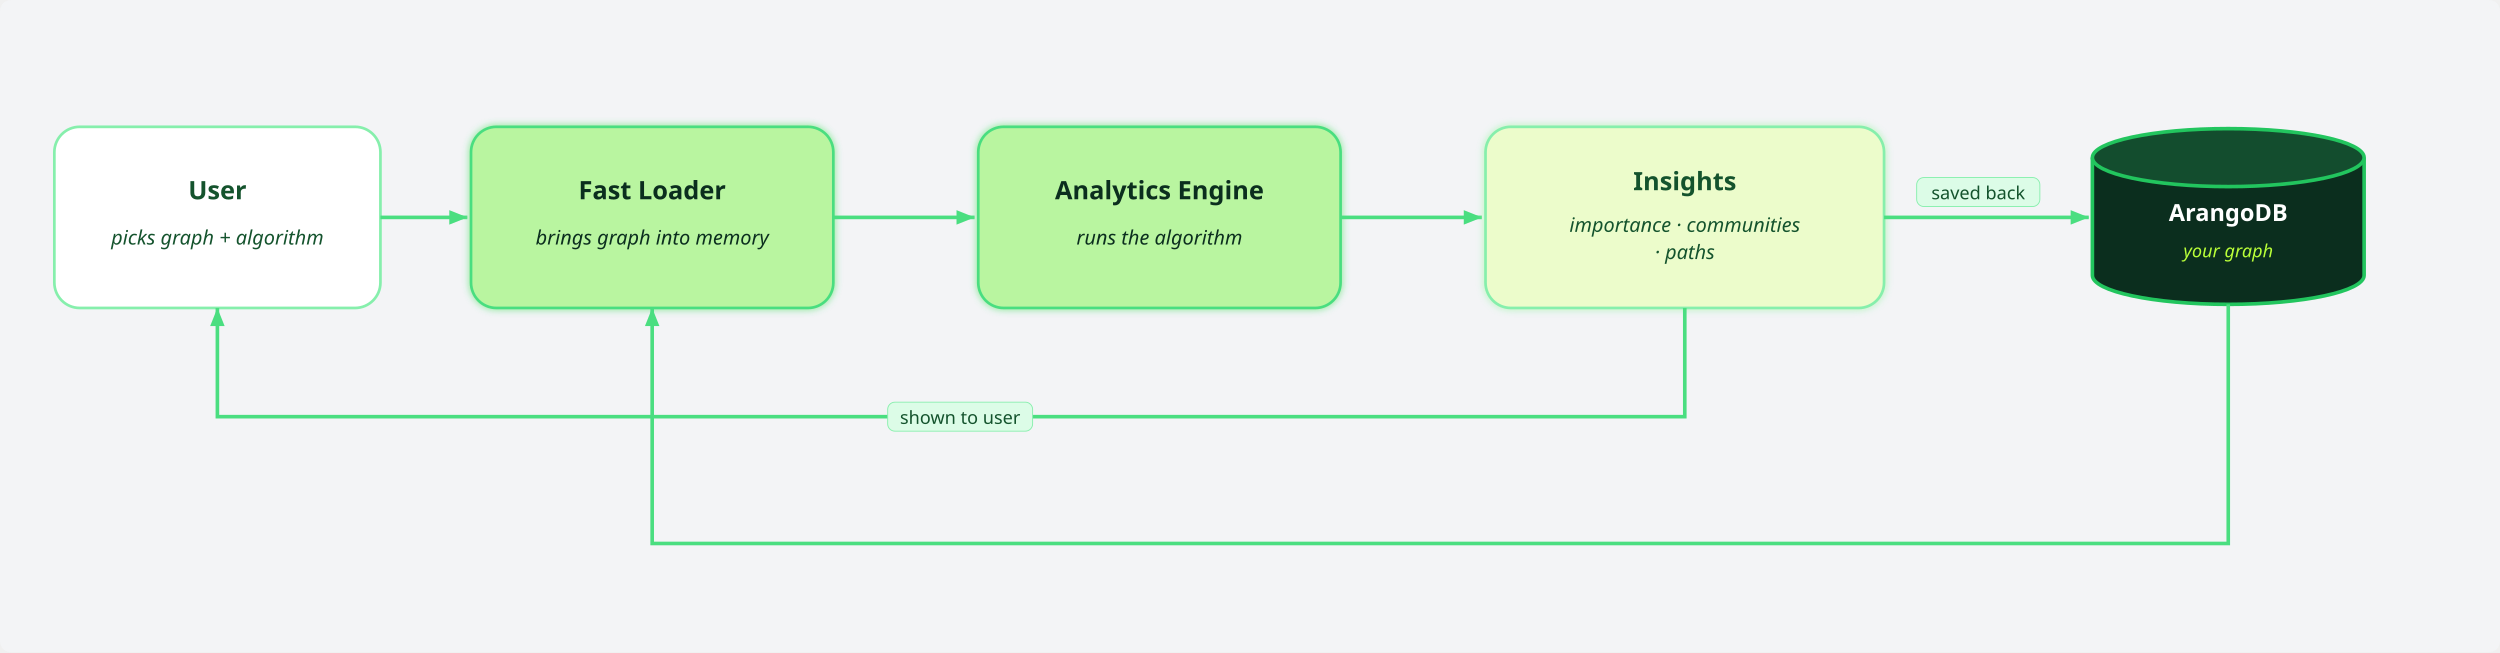
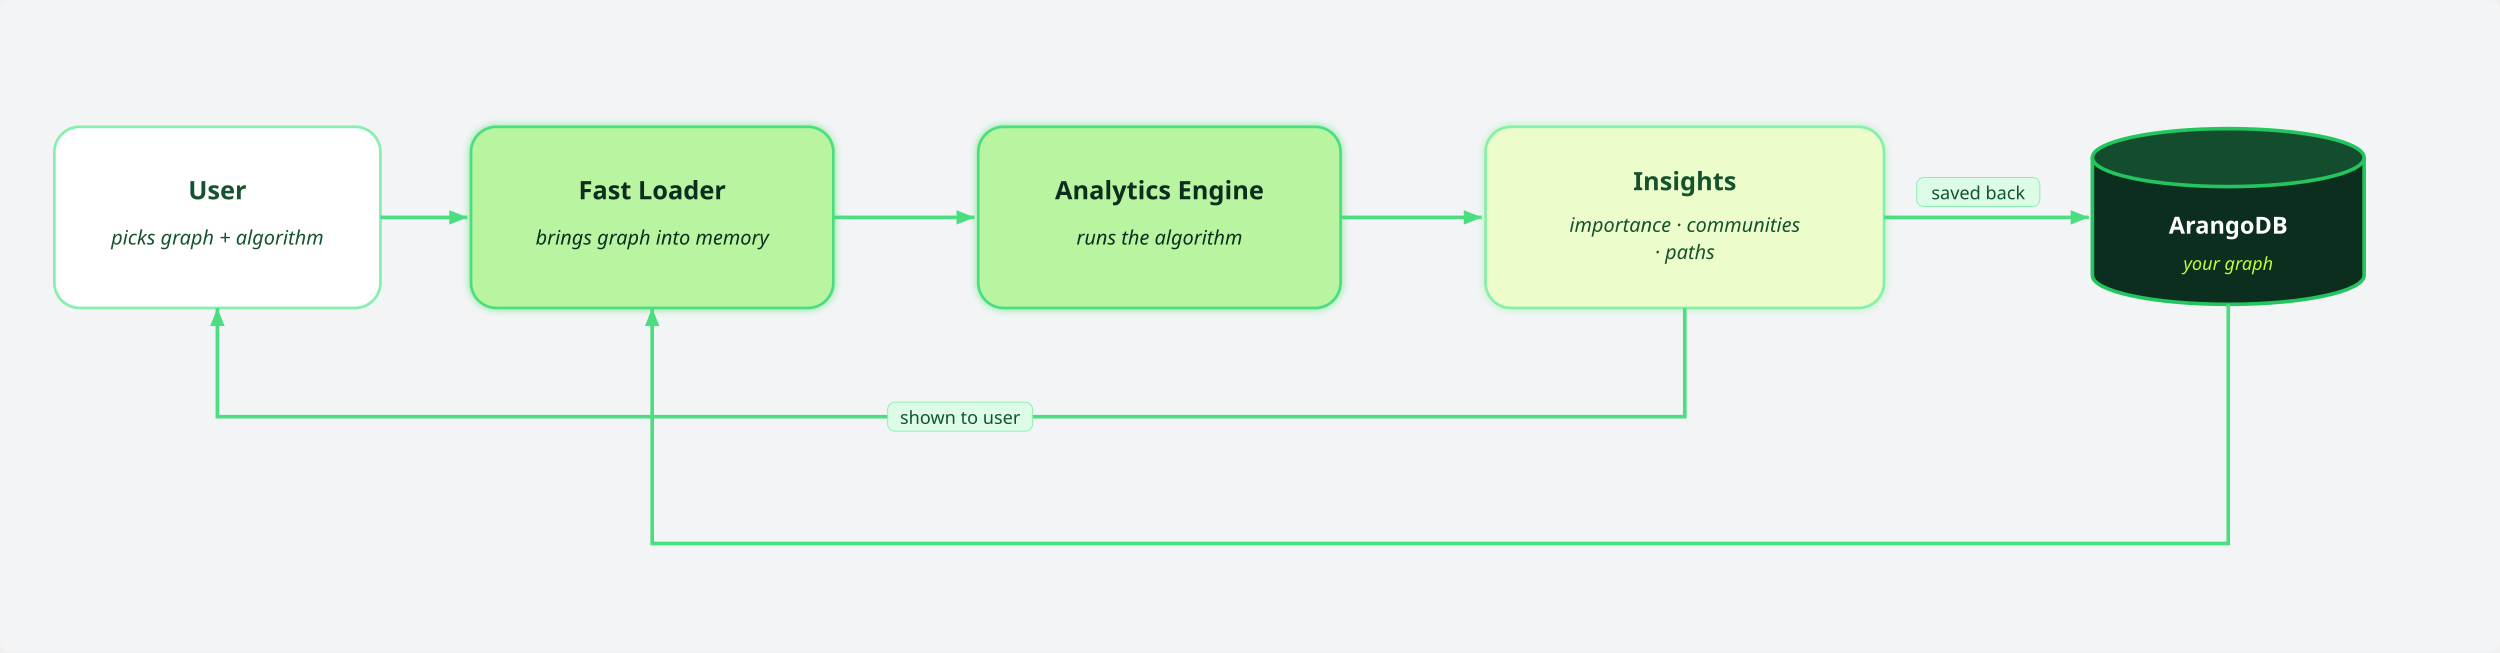
<svg xmlns="http://www.w3.org/2000/svg" viewBox="0 0 1380 360" style="display:block;width:100%;max-width:1380px;margin:0 auto">
  <style>
    .gan .pill-aai { fill: #b9f5a0; stroke: #4ade80; stroke-width: 1.5; }
    .gan .pill-ps  { fill: #ffffff; stroke: #86efac; stroke-width: 1.5; }
    .gan .pill-out { fill: #ecfccb; stroke: #86efac; stroke-width: 1.5; }
    .gan .cyl-db   { fill: #0b2e1e; stroke: #22c55e; stroke-width: 2; }
    .gan .cyl-db-top { fill: #134d2e; stroke: #22c55e; stroke-width: 2; }
    .gan .card:hover .pill-aai     { fill: #ffffff; stroke: #22c55e; }
    .gan .card:hover .pill-ps      { fill: #dcfce7; stroke: #22c55e; }
    .gan .card:hover .pill-out     { fill: #d9f99d; stroke: #22c55e; }
    .gan .card:hover .cyl-db       { fill: #134d2e; stroke: #b9ff38; }
    .gan .card:hover .cyl-db-top   { fill: #1a5e38; stroke: #b9ff38; }
  </style>
  <defs>
    <filter id="gan-glow" x="-20%" y="-20%" width="140%" height="140%">
      <feGaussianBlur stdDeviation="2" result="blur" />
      <feMerge>
        <feMergeNode in="blur" />
        <feMergeNode in="SourceGraphic" />
      </feMerge>
    </filter>
    <marker id="gan-arrow" markerWidth="10" markerHeight="8" refX="10" refY="4" orient="auto" markerUnits="userSpaceOnUse">
      <polygon points="0 0,10 4,0 8" fill="#4ade80" />
    </marker>
  </defs>
  <g class="gan">
    <rect width="1380" height="360" fill="#f3f4f6" rx="6" />
    <g class="card">
      <rect x="30" y="70" width="180" height="100" rx="14" class="pill-ps" />
      <text x="120" y="110" text-anchor="middle" font-family="sans-serif" font-size="14" font-weight="bold" fill="#14532d">User</text>
      <text x="120" y="135" text-anchor="middle" font-family="sans-serif" font-size="11" font-style="italic" fill="#14532d">picks graph + algorithm</text>
    </g>
    <path d="M 210 120 L 258 120" stroke="#4ade80" stroke-width="2" fill="none" marker-end="url(#gan-arrow)" />
    <g class="card">
      <rect x="260" y="70" width="200" height="100" rx="14" class="pill-aai" filter="url(#gan-glow)" />
      <text x="360" y="110" text-anchor="middle" font-family="sans-serif" font-size="14" font-weight="bold" fill="#0b2e1e">Fast Loader</text>
      <text x="360" y="135" text-anchor="middle" font-family="sans-serif" font-size="11" font-style="italic" fill="#0b2e1e">brings graph into memory</text>
    </g>
    <path d="M 460 120 L 538 120" stroke="#4ade80" stroke-width="2" fill="none" marker-end="url(#gan-arrow)" />
    <g class="card">
      <rect x="540" y="70" width="200" height="100" rx="14" class="pill-aai" filter="url(#gan-glow)" />
      <text x="640" y="110" text-anchor="middle" font-family="sans-serif" font-size="14" font-weight="bold" fill="#0b2e1e">Analytics Engine</text>
      <text x="640" y="135" text-anchor="middle" font-family="sans-serif" font-size="11" font-style="italic" fill="#0b2e1e">runs the algorithm</text>
    </g>
    <path d="M 740 120 L 818 120" stroke="#4ade80" stroke-width="2" fill="none" marker-end="url(#gan-arrow)" />
    <g class="card">
      <rect x="820" y="70" width="220" height="100" rx="14" class="pill-out" filter="url(#gan-glow)" />
      <text x="930" y="105" text-anchor="middle" font-family="sans-serif" font-size="14" font-weight="bold" fill="#14532d">Insights</text>
      <text x="930" y="128" text-anchor="middle" font-family="sans-serif" font-size="11" font-style="italic" fill="#14532d">importance · communities</text>
      <text x="930" y="143" text-anchor="middle" font-family="sans-serif" font-size="11" font-style="italic" fill="#14532d">· paths</text>
    </g>
    <path d="M 1040 120 L 1153 120" stroke="#4ade80" stroke-width="2" fill="none" marker-end="url(#gan-arrow)" />
    <rect x="1058" y="98" width="68" height="16" rx="4" fill="#dcfce7" stroke="#86efac" stroke-width="0.5" />
    <text x="1092" y="110" text-anchor="middle" font-family="sans-serif" font-size="10" fill="#14532d">saved back</text>
    <g class="card">
      <path d="M 1155 87 L 1155 152 A 75 16 0 0 0 1305 152 L 1305 87" class="cyl-db" />
      <ellipse cx="1230" cy="87" rx="75" ry="16" class="cyl-db-top" />
-       <text x="1230" y="122" text-anchor="middle" font-family="sans-serif" font-size="13" font-weight="bold" fill="#ffffff">ArangoDB</text>
-       <text x="1230" y="142" text-anchor="middle" font-family="sans-serif" font-size="10" font-style="italic" fill="#b9ff38">your graph</text>
+       <text x="1230" y="129" text-anchor="middle" font-family="sans-serif" font-size="13" font-weight="bold" fill="#ffffff">ArangoDB</text>
+       <text x="1230" y="149" text-anchor="middle" font-family="sans-serif" font-size="10" font-style="italic" fill="#b9ff38">your graph</text>
    </g>
    <path d="M 930 170 L 930 230 L 120 230 L 120 170" stroke="#4ade80" stroke-width="2" fill="none" marker-end="url(#gan-arrow)" />
    <rect x="490" y="222" width="80" height="16" rx="4" fill="#dcfce7" stroke="#86efac" stroke-width="0.5" />
    <text x="530" y="234" text-anchor="middle" font-family="sans-serif" font-size="10" fill="#14532d">shown to user</text>
    <path d="M 1230 168 L 1230 300 L 360 300 L 360 170" stroke="#4ade80" stroke-width="2" fill="none" marker-end="url(#gan-arrow)" />
  </g>
</svg>
